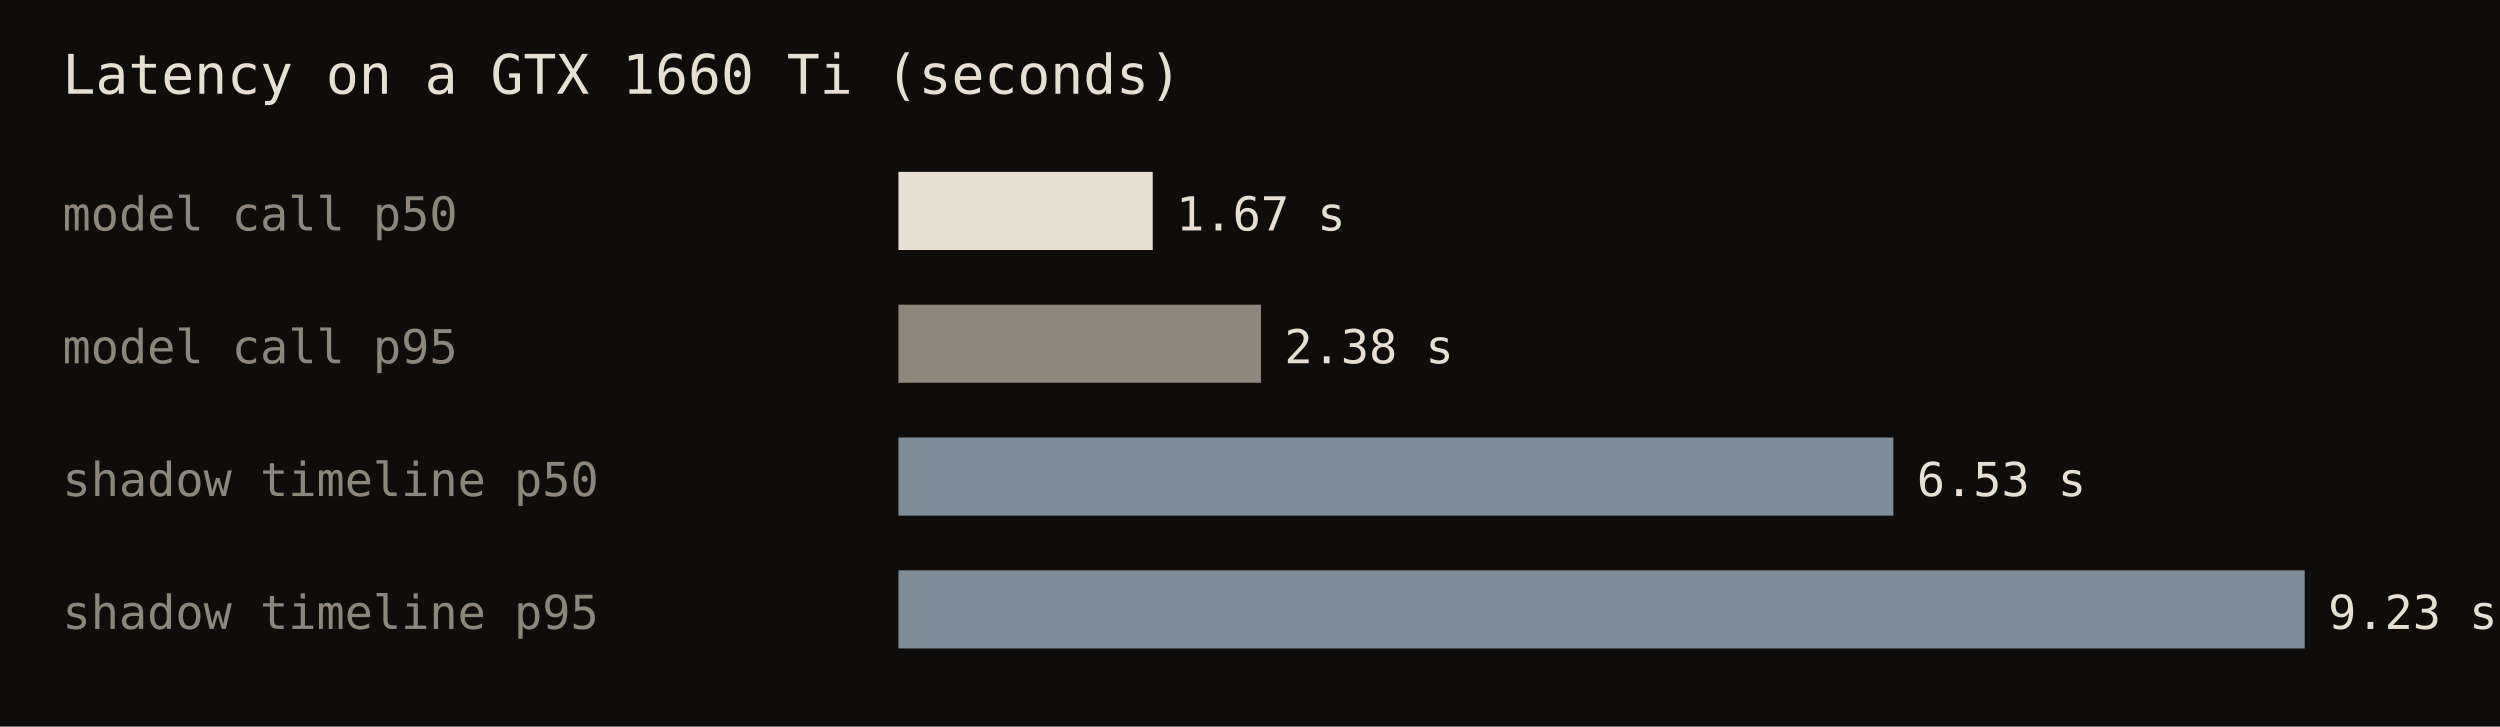
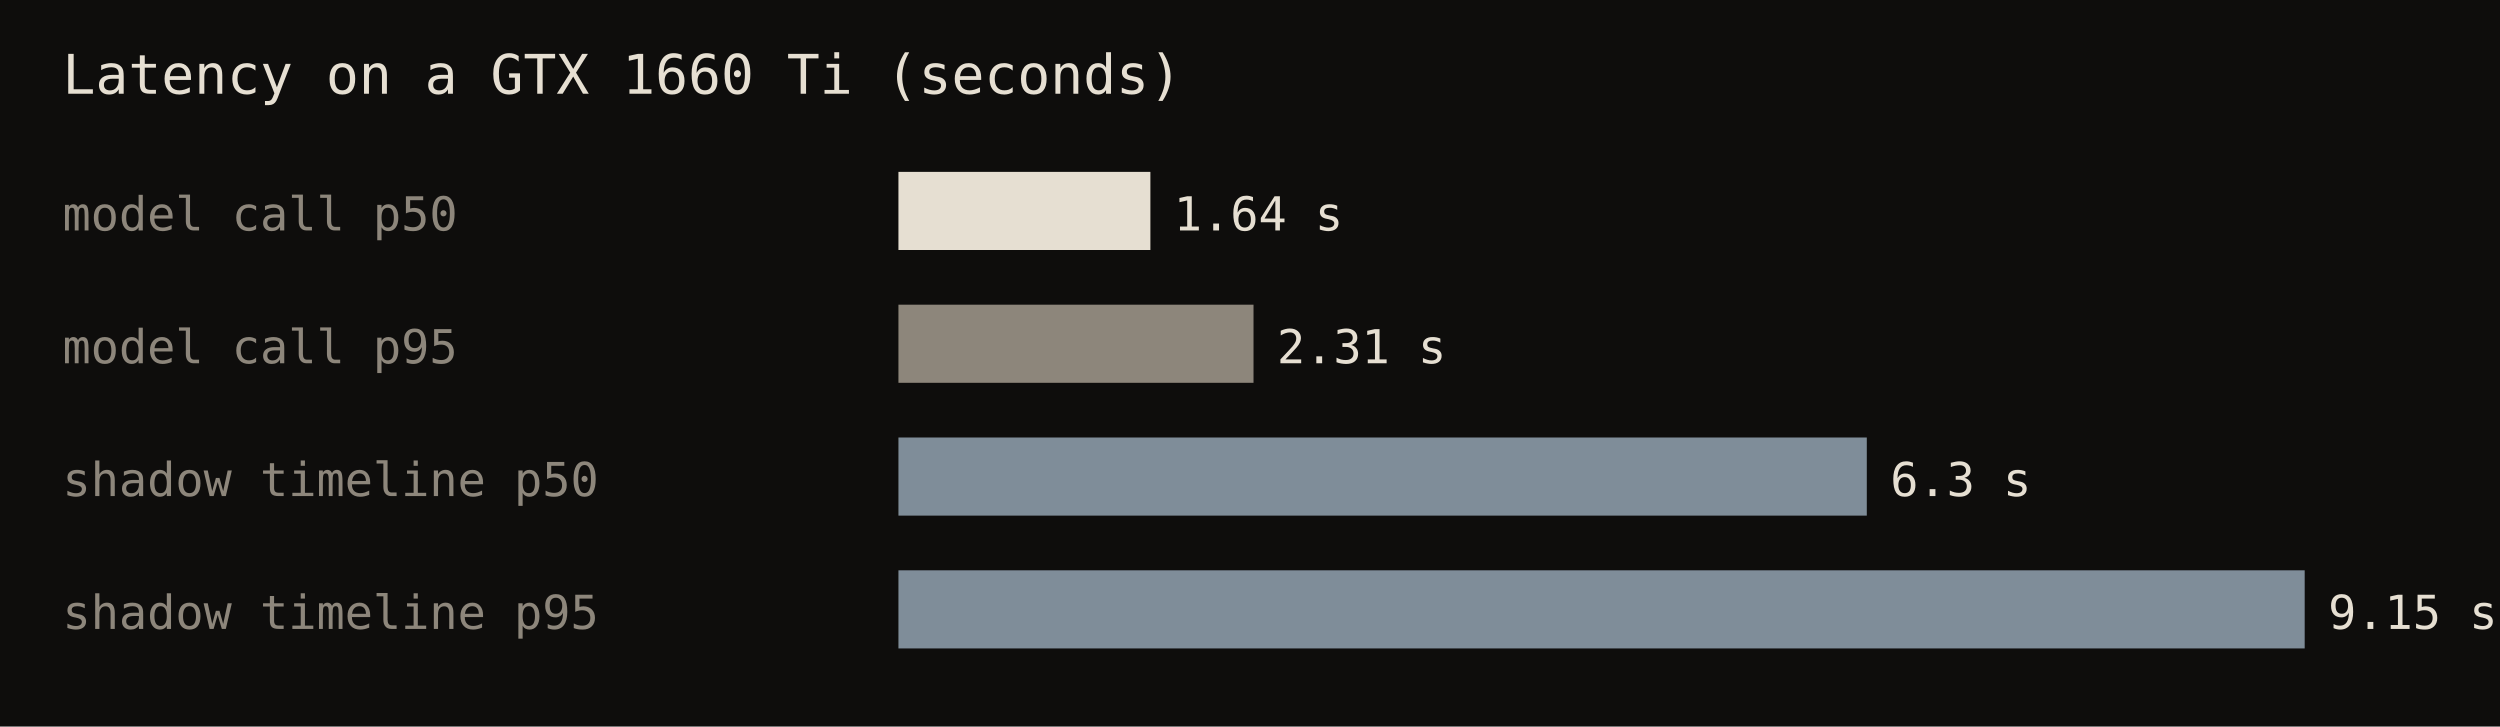
<svg xmlns="http://www.w3.org/2000/svg" width="640" height="186" font-family="ui-monospace, monospace" font-size="12">
  <rect width="100%" height="100%" fill="#0e0d0c" />
  <text x="16" y="24" fill="#e6dfd2" font-size="14">Latency on a GTX 1660 Ti (seconds)</text>
  <text x="16" y="59" fill="#8d867b">model call p50</text>
-   <rect x="230" y="44" width="65.1" height="20" fill="#e6dfd2" />
-   <text x="301.1" y="59" fill="#e6dfd2">1.67 s</text>
+   <rect x="230" y="44" width="64.5" height="20" fill="#e6dfd2" />
+   <text x="300.5" y="59" fill="#e6dfd2">1.64 s</text>
  <text x="16" y="93" fill="#8d867b">model call p95</text>
-   <rect x="230" y="78" width="92.8" height="20" fill="#8d867b" />
-   <text x="328.8" y="93" fill="#e6dfd2">2.38 s</text>
+   <rect x="230" y="78" width="90.9" height="20" fill="#8d867b" />
+   <text x="326.9" y="93" fill="#e6dfd2">2.31 s</text>
  <text x="16" y="127" fill="#8d867b">shadow timeline p50</text>
-   <rect x="230" y="112" width="254.7" height="20" fill="#7f8d99" />
-   <text x="490.7" y="127" fill="#e6dfd2">6.53 s</text>
+   <rect x="230" y="112" width="247.9" height="20" fill="#7f8d99" />
+   <text x="483.9" y="127" fill="#e6dfd2">6.3 s</text>
  <text x="16" y="161" fill="#8d867b">shadow timeline p95</text>
  <rect x="230" y="146" width="360.0" height="20" fill="#7f8d99" />
-   <text x="596.0" y="161" fill="#e6dfd2">9.23 s</text>
+   <text x="596.0" y="161" fill="#e6dfd2">9.15 s</text>
</svg>
